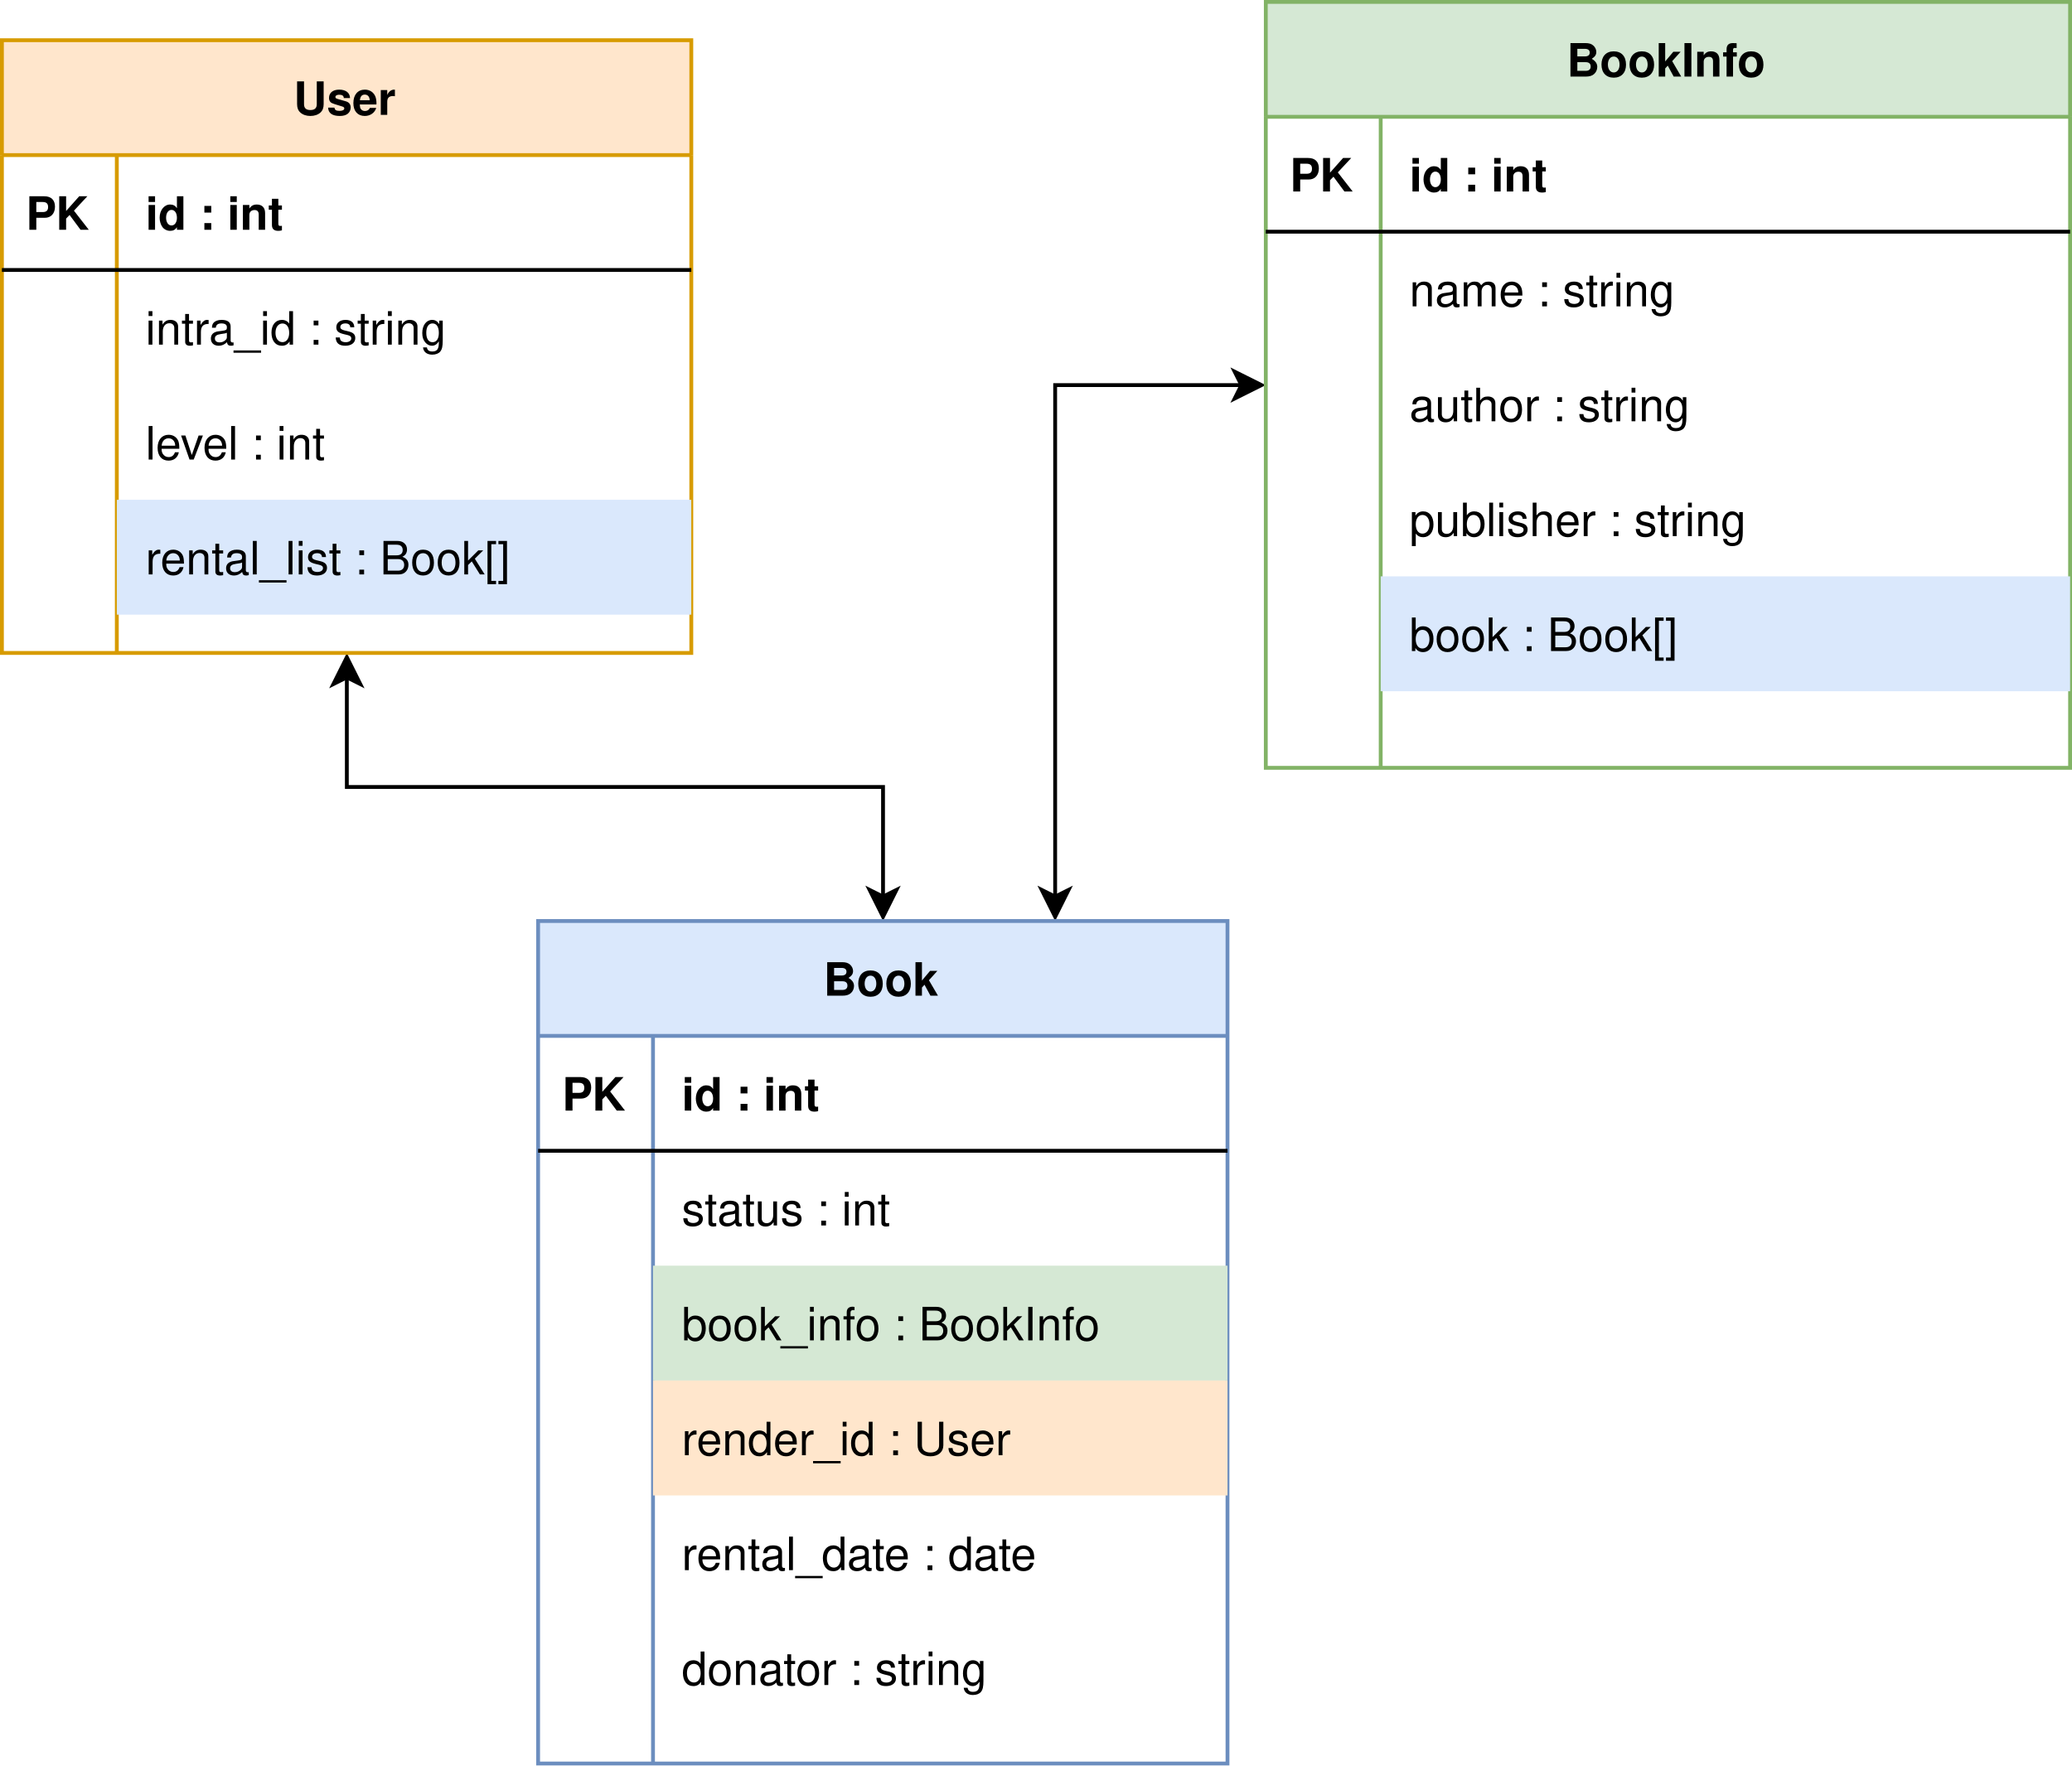
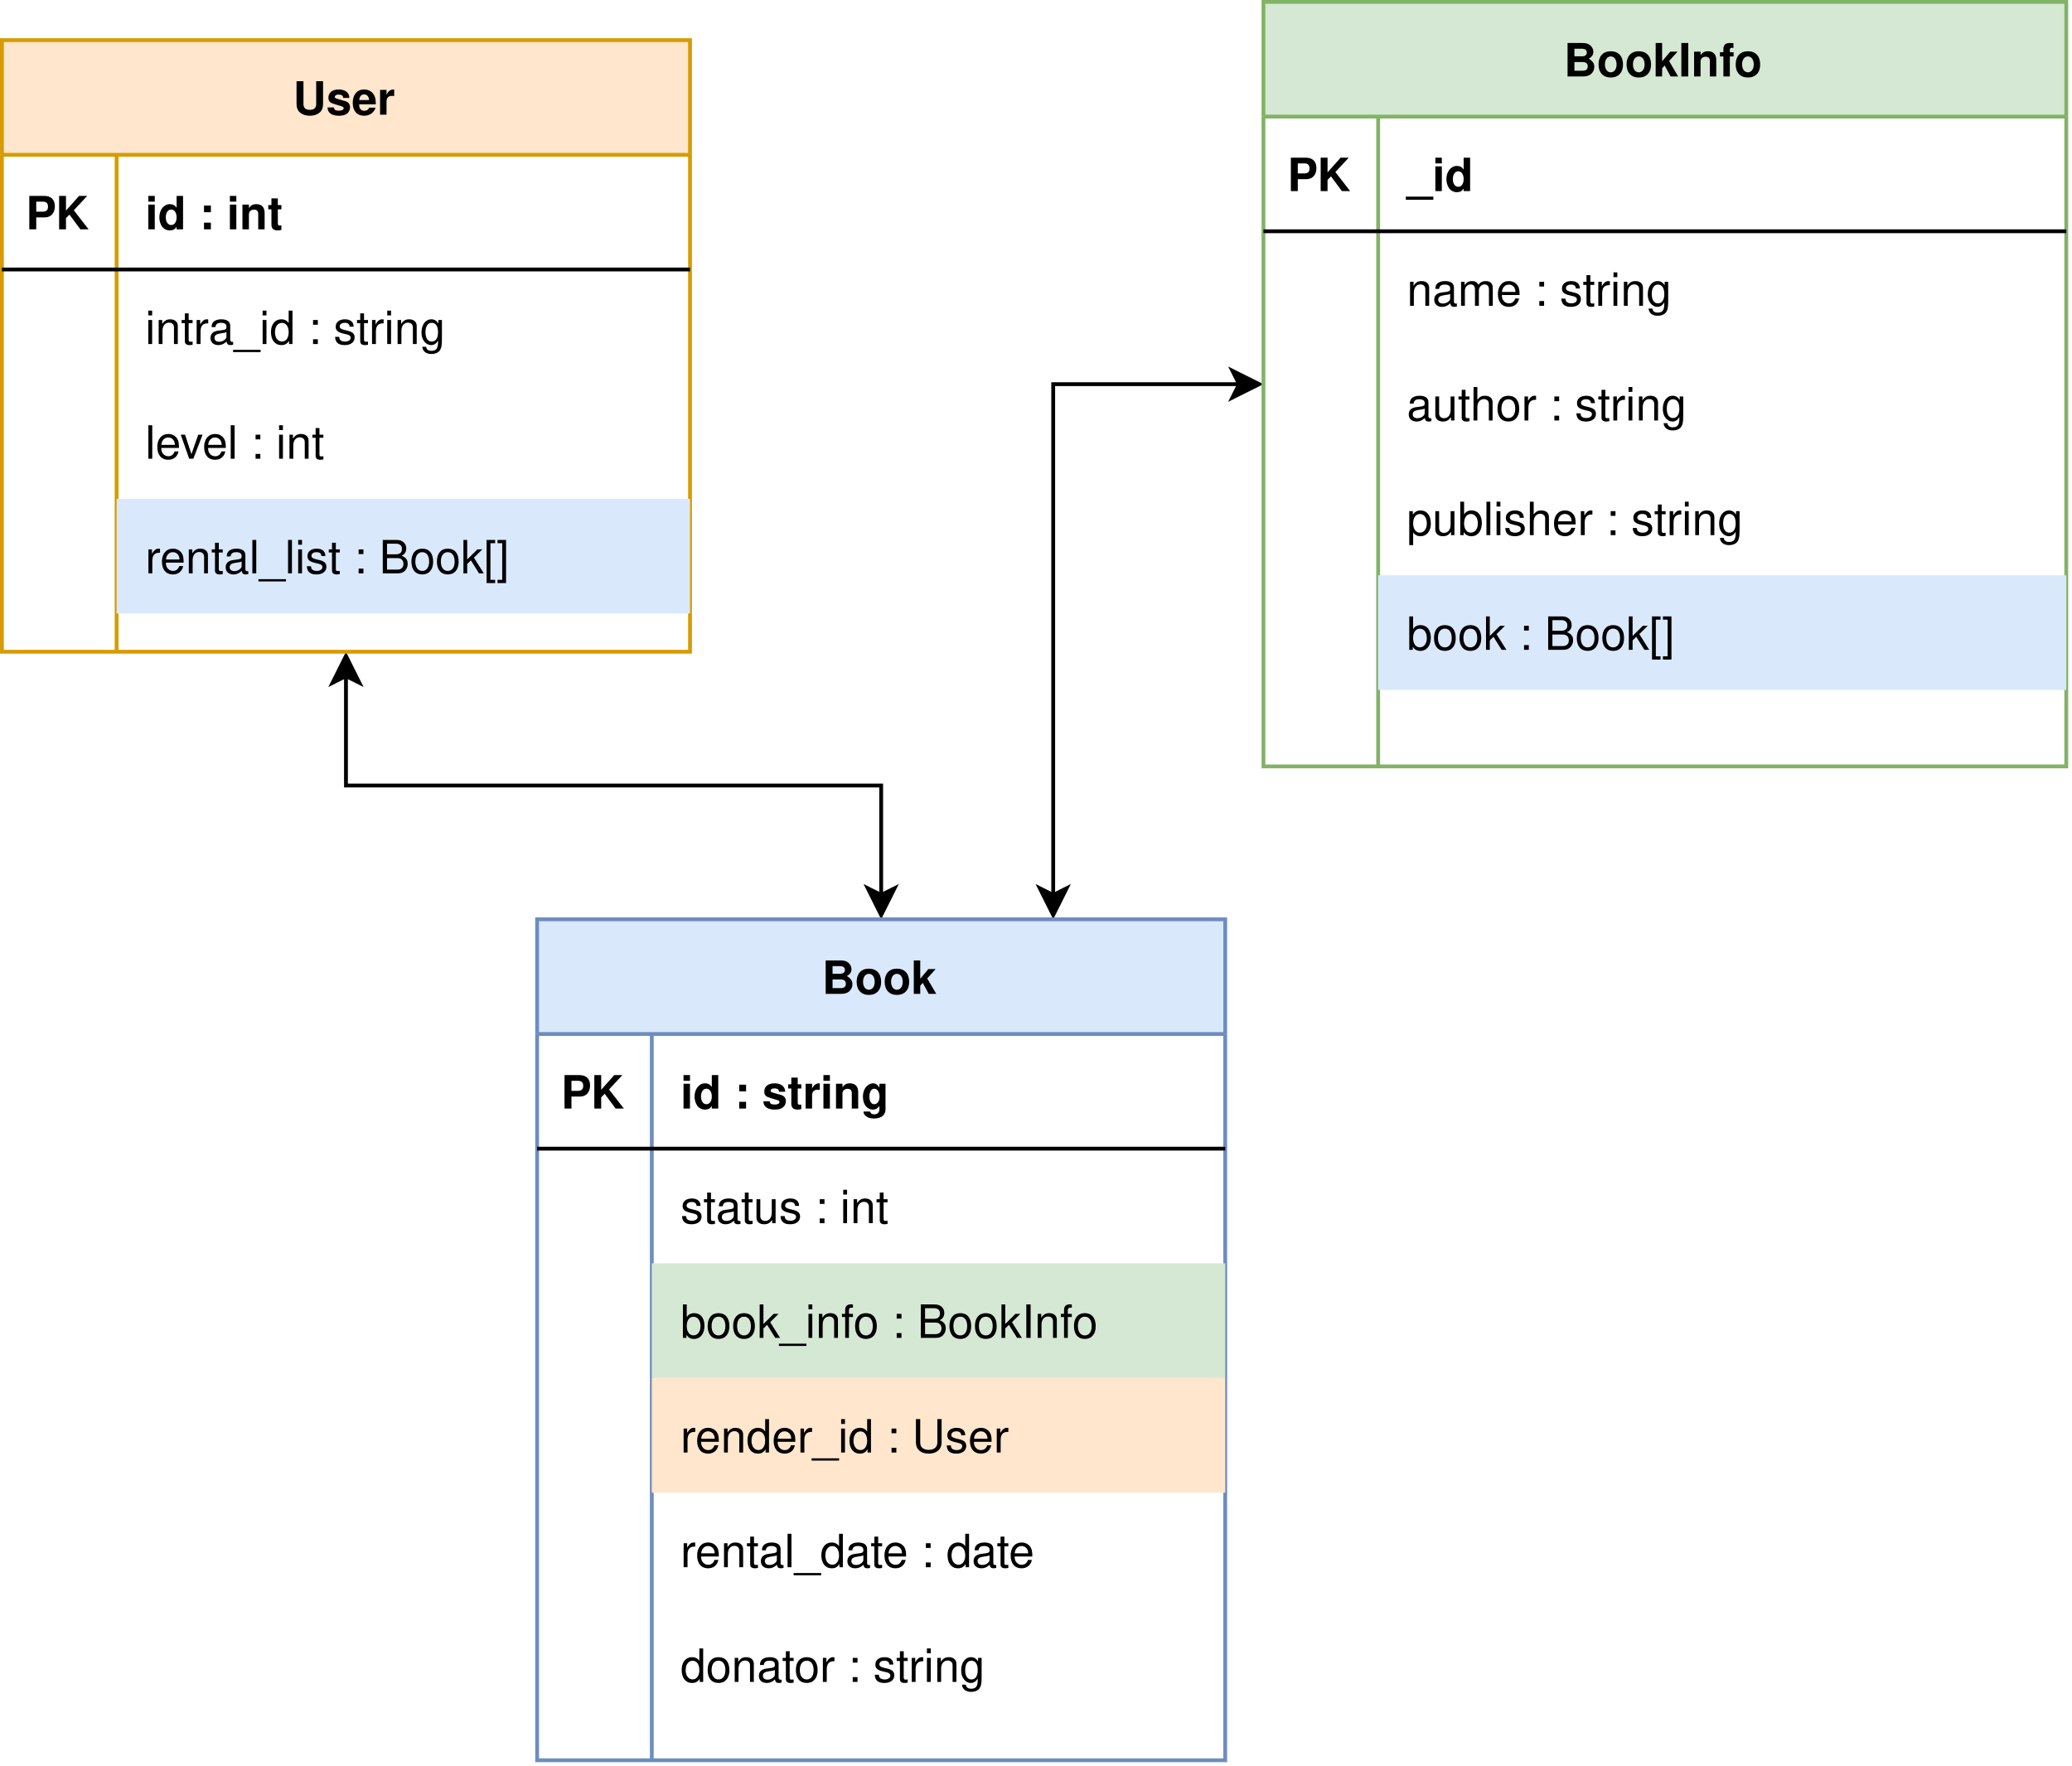
- <svg xmlns="http://www.w3.org/2000/svg" version="1.1" width="541px" height="461px" viewBox="-0.5 -0.5 541 461" content="&lt;mxfile host=&quot;app.diagrams.net&quot; modified=&quot;2020-12-15T13:50:51.130Z&quot; agent=&quot;5.0 (Macintosh; Intel Mac OS X 10_15_7) AppleWebKit/537.36 (KHTML, like Gecko) Chrome/87.0.428.88 Safari/537.36&quot; etag=&quot;s2ck8eXTDtkVV8tcqtVA&quot; version=&quot;14.0.1&quot; type=&quot;github&quot;&gt;&lt;diagram id=&quot;0dPTPeyp6iI1HslbiETc&quot; name=&quot;Page-1&quot;&gt;7Zxbk6I4GIZ/jZc7BWIAL1u757DbW7XVs12ze9UVIUh2IrEgtjq/fhNIADti66gcRqa6asxHOOXJ9xreRAbWdLH5FMNl+Cf1ERkMDX8zsO4Hw6Fpmhb/T0S2WcQegywwj7EvKxWBr/gHkkFDRlfYR8lORUYpYXi5G/RoFCGP7cRgHNP1brWAkt2zLuEcaYGvHiR69Bv2WZhF3aFTxD8jPA/VmU17nG1ZQFVZ3kkSQp+uSyHrYWBNY0pZ9mmxmSIiGk+1S7bfx4qt+YXFKGLH7PDl5WH9bE6e7++fRpvPWw/Ofvz+21hebcK26o6RzxtAFmnMQjqnESQPRXQS01XkI3FYg5eKOo+ULnnQ5MH/EGNbSROuGOWhkC2I3JowGLM7QYcHPAKTBHsq/BETVS27NHE9lbcsQwldxR46cJ+W5MXPMEfsQEXbytHwPo3oArF4y3eMEYEMv+5eCZSda57XK9qff5AITsChLvMVkpU81XOCYo0R70tL8ZHBWUokbTnZ3JaAwtOBQRzxXbOm9CghcJngtHoWCTHxH+GWrpg6kCpNArxB/lOWO2YKfP3ID5ZI4gE/uOohYjMkeB4JkhyLOOMkRgm/lkeYMFkj4FCnlNA4vXwrCJDtZcRj+h2VtvjOeGYYOftXFDO0OUxfZ6V2cGXmSekZ2bK8LhI5rxOWk1hVvDxfV+NbyZbfKMOQPHFVg9E8xbxLUTSTH9Pl36pPi8CSYgHh4ZU3Us6r1PoRjcSRWJqpYiNBgdp3RhmjC8Vctkd+0LQtwIT/8daZGh/AAPDLnfKyWZT5n6gesymNOFzeBcUxEO8JayR6w3FcD+SGTlvStY6Ea12N7Vhj+9cfp9FNv8JgQfdkcMYbcG8zlfKGD0gquyH2fRSdR8TdT6SEwKqTwMjQCPD6/GvRuhO78ntplobSyazuJFlCD0fzx2xP+w0uUBuuTXUCgVrxmZ0Qx7dUuyCOx37zXY/t8Ey2F09G5GN1vMsr46hiZNKYMlq6Mka8B76U9JH3SK5GbZfIeji1RhJHvSReSRLHjUsiuC1JHLVMEm2t+Ql6Td2rzowX6yHUGjHUzZFeDC8jhuawcTU81xnpmBpW8GhMDXXz4sbErwJIW8TPNEwNSA1OPW+0ePuP2P+DA1T5X5UhonC/2SltZelIi18zgI303+Ci5r8C1XLzH+j21YTS71+igFbmYkcnAHyAXH+0j787nFm2fWwqH358A2oSUU0AAD2L84nGchYPjWulMeiGx9XKCQBg7KddPQGwF+7VJBroHtcvPgEAWmZzgT02V2FwdeCB7roTAFW4Doxxan0GAL3bdS1x3DMBULM43pbbBVrmdgHd7YrgAt20+V/FqDVy2Ptd15LDPeZ/zXJ4W3YXaJndBXS7C65YyFvvpgXxdA+sVkFUg5heEC8uiPsmAOpVRPtcZ6RbimhX8GhKEW3dvFiuZgQnIbptUawC1RpR1D0P4RpXQuqqYwyRG+xdMm57LpoFxzJ+xwJRMpj/WuVIvPmvPC7PtxumSCsd46r5nLYsGbd1U+QXd4ztlvkitu6L9I7x+7jaMitu9xbJtcSx8SXj9m1ZJHbLLBJbt0j4kJGtki6pYz2I2qKGjv4o0KvhZdSw8dXizrmPAd1SQ6cCR1Nq6Ogj9Rl/yn7B6eIsKYjvrtY6GUx5qVQN0njmaqyTSLZGNHtT+Vqi2fyqcue2TGWnZaayo5vK/A58FJd/d3jwBRc/o5j52yWaUMzTXmBxEsW2KKarK6ZPI8huZ/b0HRNZ0ZAy6DqNE9ubhwySFx+yYhFQVuiZCWajppmNdWdyls7rpLCmw8FdOt5Mv/7vLzviVFMtTejnJWdzwGgXqm00PR4Z656WTESC+Vis/CDRg60GO3zzww7gXi9bebF4R1u6rfSmO+vhfw==&lt;/diagram&gt;&lt;/mxfile&gt;" resource="https://app.diagrams.net/#HJaeSeoKim%2F42Seoul_hackathon_2020_12_16-2020_12_18%2Fdocs%2F42LIB_DB_SCHEMA.svg">
+ <svg xmlns="http://www.w3.org/2000/svg" version="1.1" width="542px" height="462px" viewBox="-0.5 -0.5 542 462" content="&lt;mxfile host=&quot;app.diagrams.net&quot; modified=&quot;2020-12-16T07:48:11.041Z&quot; agent=&quot;5.0 (Macintosh; Intel Mac OS X 10_15_7) AppleWebKit/537.36 (KHTML, like Gecko) Chrome/87.0.428.88 Safari/537.36&quot; etag=&quot;5Toicy8Y_2mZsQvwaO5Q&quot; version=&quot;14.0.1&quot; type=&quot;github&quot;&gt;&lt;diagram id=&quot;0dPTPeyp6iI1HslbiETc&quot; name=&quot;Page-1&quot;&gt;7Zxdk6I4FIZ/jZc7hWAiXrZ2z9f2Vm31bNfuXnVFCJKZSCyIrc6v3wQSxI46sCKg7VRXjTmErzw5r+FNpOdM5utPMVqEfzAf055t+euec9+z7b7l2uI/GdlkETiEWWAWE19V2ga+kZ9Y76miS+LjZKciZ4xystgNeiyKsMd3YiiO2Wq3WsDo7lkXaIaNwDcPUTP6N/F5mEVde7iNf8ZkFuoz9+Eo2zJHurK6kyREPlsVQs5Dz5nEjPHs03w9wVQ2nm6XbL+PB7bmFxbjiJfZ4cvLw+q5P36+v38arD9vPDT9+fW3kbrahG/0HWNfNIAqspiHbMYiRB+20XHMlpGP5WEtUdrWeWRsIYJ9EfyOOd8ommjJmQiFfE7V1oSjmN9JOiLgUZQkxNPhj4TqauYdqptO2DL28JHbchQeccAZ5kcqQierKG+6cArVgp8wm2Meb0SFGFPEyetur0Cqc83yetv2Fx8Uggo49HW/IrpUp3pOcGwwEn1pIT9yNE2JpC2nmtuRUEQ6cEQisWvWlB6jFC0SklbPIiGh/iPasCXXB9KlcUDW2H/KcqefAl89ioMlinggDq57iNyMKJlFkqTgJM84jnEiruURJVzVCATUCaMsTi/fCQIMvYx4zH7gwhZ/OJpa1jH2rzjmeH2Uld7qqsxT0jOAqrzaJnJeJywmsa5YP1/X4HuQrbh3ThB9EqqGolmKeZeibCY/Zou/dCeXgQUjEsLDq2i3nFeh9SMWySPxNFPlRooDve+Ucc7mmrlqj/ygaVuAsfgTrTOxPoAeEJc7EeX+tiz+ZPWYT1gk4IouKI+BRU9YYdkb9nA9ngi/pq3oOiXhOmdjOzLY/vl7NbrpVxja0q0MznoD7m2mMtGeAU1lNyS+j6MKRNzSRAoInCYJDCyDgKgvvhadO7mruL12aWidzOqOkwXySDR7zPaEb3CBxnCtDycQaBRf38DXRXF8S/USxLHsN9/52Nonsq09GbFP9PFOVMZB+ZFJa8romMoYiR74UtBH0SOFGnVdIpvh1BlJHNwk8UySOGpdEsEVS+KgNI7WJBEazU/xa+peXcx4sRlCnRFD0xy5iWE9Yti3W1fDU52RLqtheR6tqaFpXlyz+JUH0hXx61t9A0gDTr1ox3jzj9z/wxDo8r86Q2Thfr1T2qhSSYvfMICt9N9elGXNf83l0sx/YNpXY8Z+fIkCdjAXL3QCwAfY9Qf7+Lv21IHwGP/ySQv0JKKeAABmFucTjcUstq1zpTG4DI+r/QmAPBlOmQDYC/dsEg1Mj+uaJgBA920uYNpcqcPV7YFMja5/BUZHBjaNDvzBzeI6lyLucf0bVsQrtrhA9y0uYFpcEZrj9+P4V2DUGTm8mVznksM9jn/DcnjFHhfovscFTI8LLXkoWu/9CGItxlejgqgHMTdBrF0Q97n+zSoiPNUO6bAiwvI82lJEaDoWi+WUkiTE70gUK4DqjCiaRoe0ig9CulSbGGE32LtOHHoungZ7GVe3QLQM6sfmsktD8p921M/3MkyR9m3iPBEuZ504NE2Ra7KJYfd9EWj6Ihe3DrJG07gCsa7MhsObS3IufWx9qTi8YpcEdt8lgaZLIkaNfJn03sfCyAqIuqKGQ/Np4KaG9ahh66vEh6c+CXRYDYflcbSlhkNzsD4VD9ovJF2UpQTxl6u0KoMpLpFqQBqrrMI6lWRnRPPmK59LNNtfTT68Yl8577gdVk3TVxY35eO4+HvDoy+2+D+Kmb9Vog3FPPLiilMpdkUxXVMxfRYhfqUTqNV9ZE1DyaA7bJ3Y3jzkiL74iG/XAWWFGzPJbNA2s5FpTk7TqZ0U1sTu3aXjzfTr/77eEaeebWlDP+uc0AGDXajQans8MjI9LZWIlIixWPFB4gb2MFj7zQ86gHu+bBXF7bvZ0m2FN9w5D/8B&lt;/diagram&gt;&lt;/mxfile&gt;" resource="https://app.diagrams.net/#HJaeSeoKim%2Fbook42book%2Fdocs%2F42LIB_DB_SCHEMA.svg">
  <defs>
    <clipPath id="mx-clip-0-40-30-30-0">
      <rect x="0" y="40" width="30" height="30" />
    </clipPath>
    <clipPath id="mx-clip-36-40-144-30-0">
      <rect x="36" y="40" width="144" height="30" />
    </clipPath>
    <clipPath id="mx-clip-36-70-144-30-0">
      <rect x="36" y="70" width="144" height="30" />
    </clipPath>
    <clipPath id="mx-clip-36-100-144-30-0">
      <rect x="36" y="100" width="144" height="30" />
    </clipPath>
    <clipPath id="mx-clip-330-30-30-30-0">
      <rect x="330" y="30" width="30" height="30" />
    </clipPath>
    <clipPath id="mx-clip-366-30-174-30-0">
      <rect x="366" y="30" width="174" height="30" />
    </clipPath>
    <clipPath id="mx-clip-366-60-174-30-0">
      <rect x="366" y="60" width="174" height="30" />
    </clipPath>
    <clipPath id="mx-clip-366-90-174-30-0">
      <rect x="366" y="90" width="174" height="30" />
    </clipPath>
    <clipPath id="mx-clip-366-120-174-30-0">
      <rect x="366" y="120" width="174" height="30" />
    </clipPath>
    <clipPath id="mx-clip-140-270-30-30-0">
      <rect x="140" y="270" width="30" height="30" />
    </clipPath>
    <clipPath id="mx-clip-176-270-144-30-0">
      <rect x="176" y="270" width="144" height="30" />
    </clipPath>
    <clipPath id="mx-clip-176-300-144-30-0">
      <rect x="176" y="300" width="144" height="30" />
    </clipPath>
    <clipPath id="mx-clip-176-330-144-30-0">
      <rect x="176" y="330" width="144" height="30" />
    </clipPath>
    <clipPath id="mx-clip-176-360-144-30-0">
      <rect x="176" y="360" width="144" height="30" />
    </clipPath>
    <clipPath id="mx-clip-176-420-144-30-0">
      <rect x="176" y="420" width="144" height="30" />
    </clipPath>
    <clipPath id="mx-clip-176-390-144-30-0">
      <rect x="176" y="390" width="144" height="30" />
    </clipPath>
    <clipPath id="mx-clip-366-150-174-30-0">
      <rect x="366" y="150" width="174" height="30" />
    </clipPath>
    <clipPath id="mx-clip-36-130-144-30-0">
      <rect x="36" y="130" width="144" height="30" />
    </clipPath>
  </defs>
  <g>
-     <path d="M 90.06 176.37 L 90.06 205 L 230.06 205 L 230.06 233.63" fill="none" stroke="#000000" stroke-miterlimit="10" pointer-events="stroke" />
-     <path d="M 90.06 171.12 L 93.56 178.12 L 90.06 176.37 L 86.56 178.12 Z" fill="#000000" stroke="#000000" stroke-miterlimit="10" pointer-events="all" />
-     <path d="M 230.06 238.88 L 226.56 231.88 L 230.06 233.63 L 233.56 231.88 Z" fill="#000000" stroke="#000000" stroke-miterlimit="10" pointer-events="all" />
+     <path d="M 90 176.37 L 90 205 L 230 205 L 230 233.63" fill="none" stroke="#000000" stroke-miterlimit="10" pointer-events="stroke" />
+     <path d="M 90 171.12 L 93.5 178.12 L 90 176.37 L 86.5 178.12 Z" fill="#000000" stroke="#000000" stroke-miterlimit="10" pointer-events="all" />
+     <path d="M 230 238.88 L 226.5 231.88 L 230 233.63 L 233.5 231.88 Z" fill="#000000" stroke="#000000" stroke-miterlimit="10" pointer-events="all" />
    <path d="M 0 40 L 0 10 L 180 10 L 180 40" fill="#ffe6cc" stroke="#d79b00" stroke-miterlimit="10" pointer-events="all" />
    <path d="M 0 40 L 0 170 L 180 170 L 180 40" fill="none" stroke="#d79b00" stroke-miterlimit="10" pointer-events="none" />
    <path d="M 0 40 L 180 40" fill="none" stroke="#d79b00" stroke-miterlimit="10" pointer-events="none" />
    <path d="M 30 40 L 30 170" fill="none" stroke="#d79b00" stroke-miterlimit="10" pointer-events="none" />
    <g fill="#000000" font-family="Helvetica" font-weight="bold" pointer-events="none" text-anchor="middle" font-size="12px">
      <text x="89.5" y="29.5">User</text>
    </g>
    <path d="M 0 40 M 180 40 M 180 70 L 0 70" fill="none" stroke="#000000" stroke-miterlimit="10" pointer-events="none" />
    <path d="M 0 40 M 30 40 M 30 70 M 0 70" fill="none" stroke="#000000" stroke-miterlimit="10" pointer-events="none" />
    <g fill="#000000" font-family="Helvetica" font-weight="bold" pointer-events="none" clip-path="url(#mx-clip-0-40-30-30-0)" text-anchor="middle" font-size="12px">
      <text x="14.5" y="59.5">PK</text>
    </g>
    <path d="M 30 40 M 180 40 M 180 70 M 30 70" fill="none" stroke="#000000" stroke-miterlimit="10" pointer-events="none" />
    <g fill="#000000" font-family="Helvetica" font-weight="bold" text-decoration="underline" pointer-events="none" clip-path="url(#mx-clip-36-40-144-30-0)" font-size="12px">
      <text x="37.5" y="59.5">id : int</text>
    </g>
    <path d="M 0 70 M 180 70 M 180 100 M 0 100" fill="none" stroke="#000000" stroke-miterlimit="10" pointer-events="none" />
    <path d="M 0 70 M 30 70 M 30 100 M 0 100" fill="none" stroke="#000000" stroke-miterlimit="10" pointer-events="none" />
    <path d="M 30 70 M 180 70 M 180 100 M 30 100" fill="none" stroke="#000000" stroke-miterlimit="10" pointer-events="none" />
    <g fill="#000000" font-family="Helvetica" pointer-events="none" clip-path="url(#mx-clip-36-70-144-30-0)" font-size="12px">
      <text x="37.5" y="89.5">intra_id : string</text>
    </g>
    <path d="M 0 100 M 180 100 M 180 130 M 0 130" fill="none" stroke="#000000" stroke-miterlimit="10" pointer-events="none" />
    <path d="M 0 100 M 30 100 M 30 130 M 0 130" fill="none" stroke="#000000" stroke-miterlimit="10" pointer-events="none" />
    <path d="M 30 100 M 180 100 M 180 130 M 30 130" fill="none" stroke="#000000" stroke-miterlimit="10" pointer-events="none" />
    <g fill="#000000" font-family="Helvetica" pointer-events="none" clip-path="url(#mx-clip-36-100-144-30-0)" font-size="12px">
      <text x="37.5" y="119.5">level : int</text>
    </g>
    <path d="M 0 130 M 180 130 M 180 160 M 0 160" fill="none" stroke="#000000" stroke-miterlimit="10" pointer-events="none" />
    <path d="M 0 130 M 30 130 M 30 160 M 0 160" fill="none" stroke="#000000" stroke-miterlimit="10" pointer-events="none" />
    <path d="M 30 130 M 180 130 M 180 160 M 30 160" fill="none" stroke="#000000" stroke-miterlimit="10" pointer-events="none" />
-     <path d="M 323.63 100.06 L 275 100.06 L 275 233.63" fill="none" stroke="#000000" stroke-miterlimit="10" pointer-events="none" />
-     <path d="M 328.88 100.06 L 321.88 103.56 L 323.63 100.06 L 321.88 96.56 Z" fill="#000000" stroke="#000000" stroke-miterlimit="10" pointer-events="none" />
+     <path d="M 323.63 100 L 275 100 L 275 233.63" fill="none" stroke="#000000" stroke-miterlimit="10" pointer-events="none" />
+     <path d="M 328.88 100 L 321.88 103.5 L 323.63 100 L 321.88 96.5 Z" fill="#000000" stroke="#000000" stroke-miterlimit="10" pointer-events="none" />
    <path d="M 275 238.88 L 271.5 231.88 L 275 233.63 L 278.5 231.88 Z" fill="#000000" stroke="#000000" stroke-miterlimit="10" pointer-events="none" />
    <path d="M 330 30 L 330 0 L 540 0 L 540 30" fill="#d5e8d4" stroke="#82b366" stroke-miterlimit="10" pointer-events="none" />
    <path d="M 330 30 L 330 200 L 540 200 L 540 30" fill="none" stroke="#82b366" stroke-miterlimit="10" pointer-events="none" />
    <path d="M 330 30 L 540 30" fill="none" stroke="#82b366" stroke-miterlimit="10" pointer-events="none" />
    <path d="M 360 30 L 360 200" fill="none" stroke="#82b366" stroke-miterlimit="10" pointer-events="none" />
    <g fill="#000000" font-family="Helvetica" font-weight="bold" pointer-events="none" text-anchor="middle" font-size="12px">
      <text x="434.5" y="19.5">BookInfo</text>
    </g>
    <path d="M 330 30 M 540 30 M 540 60 L 330 60" fill="none" stroke="#000000" stroke-miterlimit="10" pointer-events="none" />
    <path d="M 330 30 M 360 30 M 360 60 M 330 60" fill="none" stroke="#000000" stroke-miterlimit="10" pointer-events="none" />
    <g fill="#000000" font-family="Helvetica" font-weight="bold" pointer-events="none" clip-path="url(#mx-clip-330-30-30-30-0)" text-anchor="middle" font-size="12px">
      <text x="344.5" y="49.5">PK</text>
    </g>
    <path d="M 360 30 M 540 30 M 540 60 M 360 60" fill="none" stroke="#000000" stroke-miterlimit="10" pointer-events="none" />
    <g fill="#000000" font-family="Helvetica" font-weight="bold" text-decoration="underline" pointer-events="none" clip-path="url(#mx-clip-366-30-174-30-0)" font-size="12px">
-       <text x="367.5" y="49.5">id : int</text>
+       <text x="367.5" y="49.5">_id</text>
    </g>
    <path d="M 330 60 M 540 60 M 540 90 M 330 90" fill="none" stroke="#000000" stroke-miterlimit="10" pointer-events="none" />
    <path d="M 330 60 M 360 60 M 360 90 M 330 90" fill="none" stroke="#000000" stroke-miterlimit="10" pointer-events="none" />
    <path d="M 360 60 M 540 60 M 540 90 M 360 90" fill="none" stroke="#000000" stroke-miterlimit="10" pointer-events="none" />
    <g fill="#000000" font-family="Helvetica" pointer-events="none" clip-path="url(#mx-clip-366-60-174-30-0)" font-size="12px">
      <text x="367.5" y="79.5">name : string</text>
    </g>
    <path d="M 330 90 M 540 90 M 540 120 M 330 120" fill="none" stroke="#000000" stroke-miterlimit="10" pointer-events="none" />
    <path d="M 330 90 M 360 90 M 360 120 M 330 120" fill="none" stroke="#000000" stroke-miterlimit="10" pointer-events="none" />
    <path d="M 360 90 M 540 90 M 540 120 M 360 120" fill="none" stroke="#000000" stroke-miterlimit="10" pointer-events="none" />
    <g fill="#000000" font-family="Helvetica" pointer-events="none" clip-path="url(#mx-clip-366-90-174-30-0)" font-size="12px">
      <text x="367.5" y="109.5">author : string</text>
    </g>
    <path d="M 330 120 M 540 120 M 540 150 M 330 150" fill="none" stroke="#000000" stroke-miterlimit="10" pointer-events="none" />
    <path d="M 330 120 M 360 120 M 360 150 M 330 150" fill="none" stroke="#000000" stroke-miterlimit="10" pointer-events="none" />
    <path d="M 360 120 M 540 120 M 540 150 M 360 150" fill="none" stroke="#000000" stroke-miterlimit="10" pointer-events="none" />
    <g fill="#000000" font-family="Helvetica" pointer-events="none" clip-path="url(#mx-clip-366-120-174-30-0)" font-size="12px">
      <text x="367.5" y="139.5">publisher : string</text>
    </g>
    <path d="M 140 270 L 140 240 L 320 240 L 320 270" fill="#dae8fc" stroke="#6c8ebf" stroke-miterlimit="10" pointer-events="none" />
    <path d="M 140 270 L 140 460 L 320 460 L 320 270" fill="none" stroke="#6c8ebf" stroke-miterlimit="10" pointer-events="none" />
    <path d="M 140 270 L 320 270" fill="none" stroke="#6c8ebf" stroke-miterlimit="10" pointer-events="none" />
    <path d="M 170 270 L 170 460" fill="none" stroke="#6c8ebf" stroke-miterlimit="10" pointer-events="none" />
    <g fill="#000000" font-family="Helvetica" font-weight="bold" pointer-events="none" text-anchor="middle" font-size="12px">
      <text x="229.5" y="259.5">Book</text>
    </g>
    <path d="M 140 270 M 320 270 M 320 300 L 140 300" fill="none" stroke="#000000" stroke-miterlimit="10" pointer-events="none" />
    <path d="M 140 270 M 170 270 M 170 300 M 140 300" fill="none" stroke="#000000" stroke-miterlimit="10" pointer-events="none" />
    <g fill="#000000" font-family="Helvetica" font-weight="bold" pointer-events="none" clip-path="url(#mx-clip-140-270-30-30-0)" text-anchor="middle" font-size="12px">
      <text x="154.5" y="289.5">PK</text>
    </g>
    <path d="M 170 270 M 320 270 M 320 300 M 170 300" fill="none" stroke="#000000" stroke-miterlimit="10" pointer-events="none" />
    <g fill="#000000" font-family="Helvetica" font-weight="bold" text-decoration="underline" pointer-events="none" clip-path="url(#mx-clip-176-270-144-30-0)" font-size="12px">
-       <text x="177.5" y="289.5">id : int</text>
+       <text x="177.5" y="289.5">id : string</text>
    </g>
    <path d="M 140 300 M 320 300 M 320 330 M 140 330" fill="none" stroke="#000000" stroke-miterlimit="10" pointer-events="none" />
    <path d="M 140 300 M 170 300 M 170 330 M 140 330" fill="none" stroke="#000000" stroke-miterlimit="10" pointer-events="none" />
    <path d="M 170 300 M 320 300 M 320 330 M 170 330" fill="none" stroke="#000000" stroke-miterlimit="10" pointer-events="none" />
    <g fill="#000000" font-family="Helvetica" pointer-events="none" clip-path="url(#mx-clip-176-300-144-30-0)" font-size="12px">
      <text x="177.5" y="319.5">status : int</text>
    </g>
    <path d="M 140 330 M 320 330 M 320 360 M 140 360" fill="none" stroke="#000000" stroke-miterlimit="10" pointer-events="none" />
    <path d="M 140 330 M 170 330 M 170 360 M 140 360" fill="none" stroke="#000000" stroke-miterlimit="10" pointer-events="none" />
    <rect x="170" y="330" width="150" height="30" fill="#d5e8d4" stroke="none" pointer-events="none" />
    <path d="M 170 330 M 320 330 M 320 360 M 170 360" fill="none" stroke="#82b366" stroke-miterlimit="10" pointer-events="none" />
    <g fill="#000000" font-family="Helvetica" pointer-events="none" clip-path="url(#mx-clip-176-330-144-30-0)" font-size="12px">
      <text x="177.5" y="349.5">book_info : BookInfo</text>
    </g>
    <path d="M 140 360 M 320 360 M 320 390 M 140 390" fill="none" stroke="#000000" stroke-miterlimit="10" pointer-events="none" />
    <path d="M 140 360 M 170 360 M 170 390 M 140 390" fill="none" stroke="#000000" stroke-miterlimit="10" pointer-events="none" />
    <rect x="170" y="360" width="150" height="30" fill="#ffe6cc" stroke="none" pointer-events="none" />
    <path d="M 170 360 M 320 360 M 320 390 M 170 390" fill="none" stroke="#d79b00" stroke-miterlimit="10" pointer-events="none" />
    <g fill="#000000" font-family="Helvetica" pointer-events="none" clip-path="url(#mx-clip-176-360-144-30-0)" font-size="12px">
      <text x="177.5" y="379.5">render_id : User</text>
    </g>
    <path d="M 170 420 M 320 420 M 320 450 M 170 450" fill="none" stroke="#000000" stroke-miterlimit="10" pointer-events="none" />
    <g fill="#000000" font-family="Helvetica" pointer-events="none" clip-path="url(#mx-clip-176-420-144-30-0)" font-size="12px">
      <text x="177.5" y="439.5">donator : string</text>
    </g>
    <path d="M 170 390 M 320 390 M 320 420 M 170 420" fill="none" stroke="#000000" stroke-miterlimit="10" pointer-events="none" />
    <g fill="#000000" font-family="Helvetica" pointer-events="none" clip-path="url(#mx-clip-176-390-144-30-0)" font-size="12px">
      <text x="177.5" y="409.5">rental_date : date</text>
    </g>
    <rect x="360" y="150" width="180" height="30" fill="#dae8fc" stroke="none" pointer-events="none" />
    <path d="M 360 150 M 540 150 M 540 180 M 360 180" fill="none" stroke="#6c8ebf" stroke-miterlimit="10" pointer-events="none" />
    <g fill="#000000" font-family="Helvetica" pointer-events="none" clip-path="url(#mx-clip-366-150-174-30-0)" font-size="12px">
      <text x="367.5" y="169.5">book : Book[]</text>
    </g>
    <rect x="30" y="130" width="150" height="30" fill="#dae8fc" stroke="none" pointer-events="none" />
    <path d="M 30 130 M 180 130 M 180 160 M 30 160" fill="none" stroke="#6c8ebf" stroke-miterlimit="10" pointer-events="none" />
    <g fill="#000000" font-family="Helvetica" pointer-events="none" clip-path="url(#mx-clip-36-130-144-30-0)" font-size="12px">
      <text x="37.5" y="149.5">rental_list : Book[]</text>
    </g>
  </g>
</svg>
